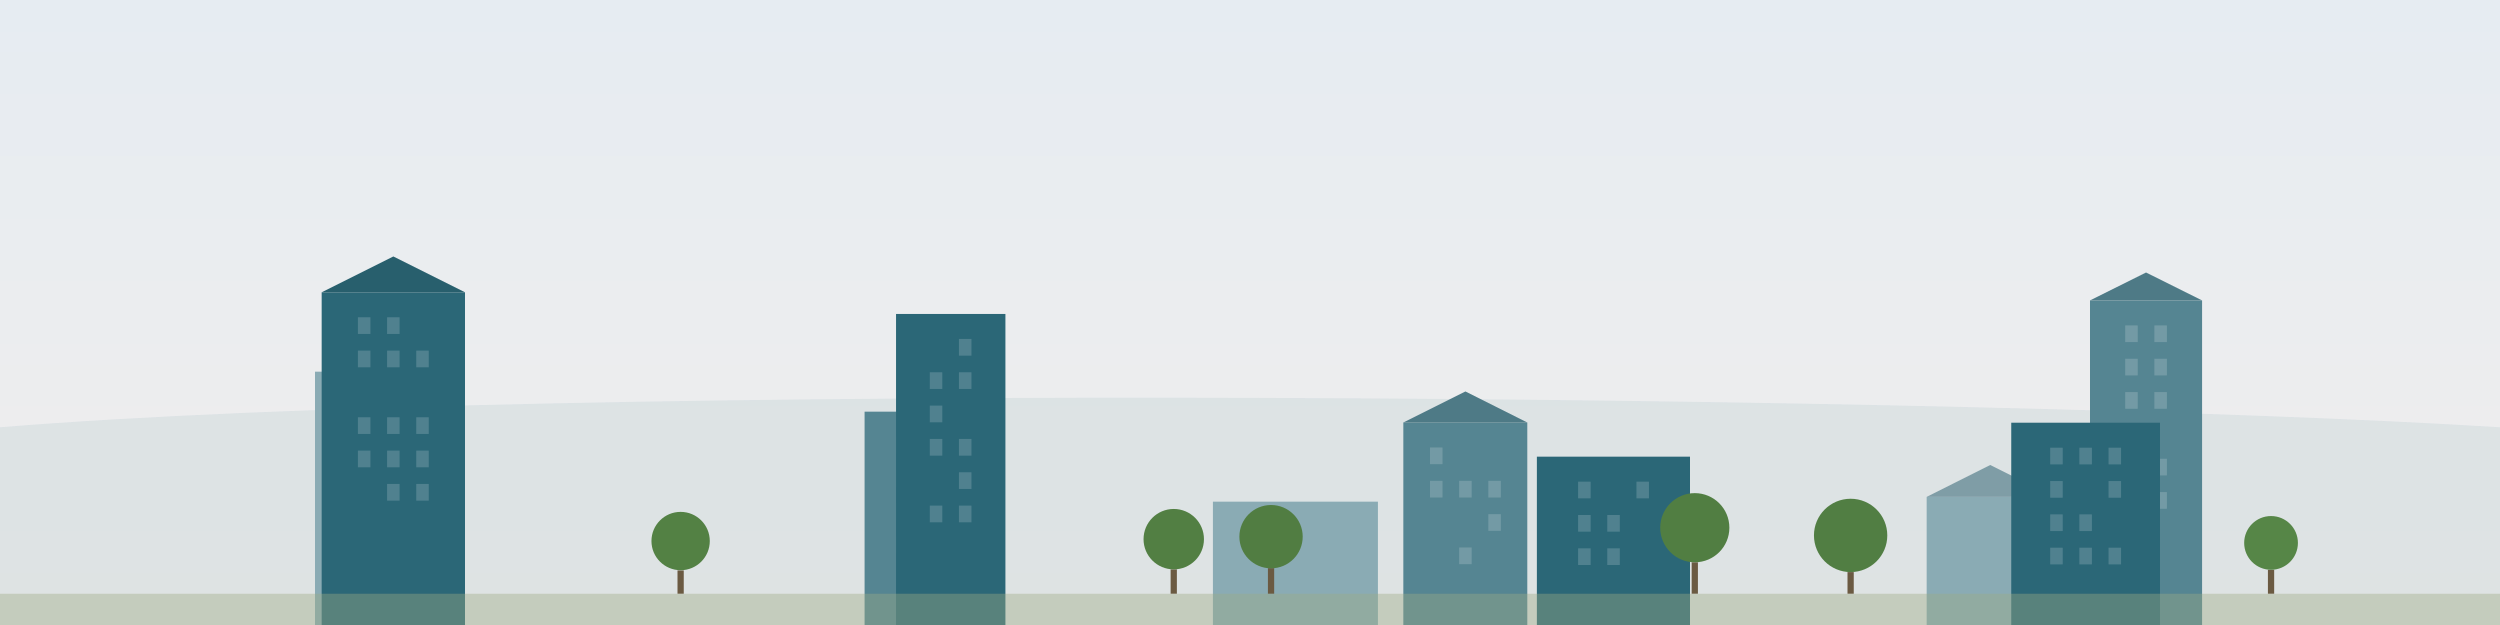
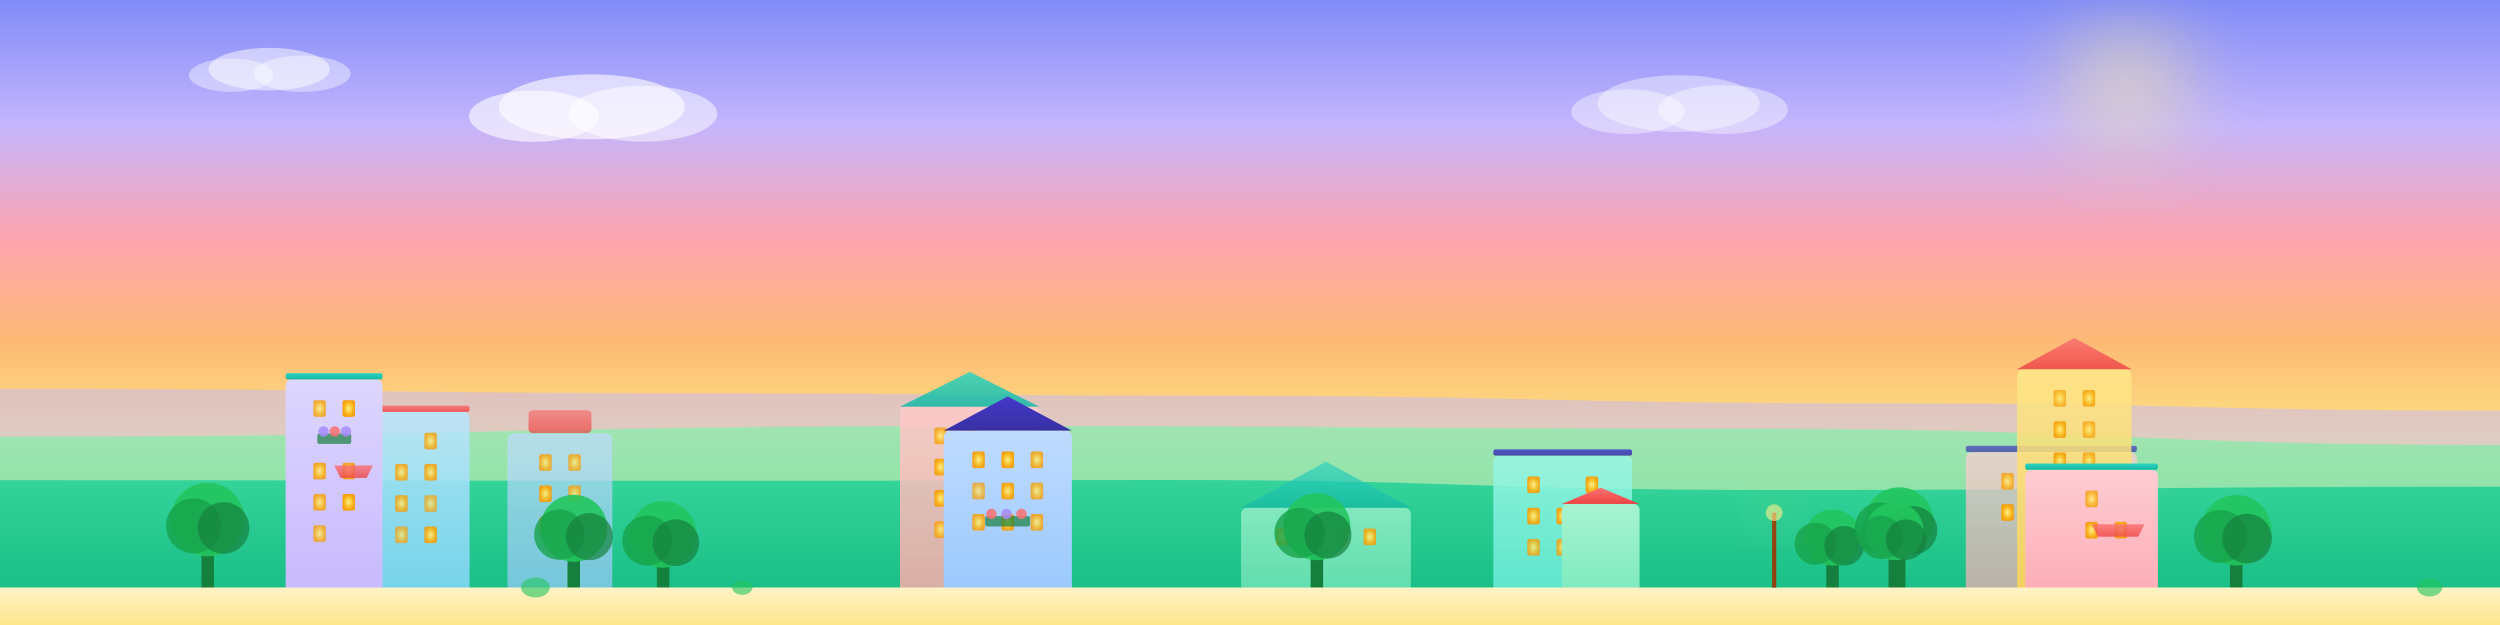
<svg xmlns="http://www.w3.org/2000/svg" viewBox="0 0 1200 300" width="1200" height="300">
  <defs>
    <linearGradient id="skyGrad" x1="0" y1="0" x2="0" y2="1">
-       <stop offset="0%" stop-color="#e6ecf2" />
-       <stop offset="100%" stop-color="#f0eeec" />
-     </linearGradient>
+       <stop offset="0%" stop-color="#818cf8" />
+       <stop offset="20%" stop-color="#c4b5fd" />
+       <stop offset="38%" stop-color="#fda4af" />
+       <stop offset="55%" stop-color="#fdba74" />
+       <stop offset="75%" stop-color="#fef08a" />
+       <stop offset="100%" stop-color="#fef9c3" />
+     </linearGradient>
+     <linearGradient id="bldg_coral" x1="0" y1="0" x2="0" y2="1">
+       <stop offset="0%" stop-color="#fecaca" />
+       <stop offset="100%" stop-color="#fca5a5" />
+     </linearGradient>
+     <linearGradient id="bldg_teal" x1="0" y1="0" x2="0" y2="1">
+       <stop offset="0%" stop-color="#99f6e4" />
+       <stop offset="100%" stop-color="#5eead4" />
+     </linearGradient>
+     <linearGradient id="bldg_amber" x1="0" y1="0" x2="0" y2="1">
+       <stop offset="0%" stop-color="#fde68a" />
+       <stop offset="100%" stop-color="#fcd34d" />
+     </linearGradient>
+     <linearGradient id="bldg_lavender" x1="0" y1="0" x2="0" y2="1">
+       <stop offset="0%" stop-color="#ddd6fe" />
+       <stop offset="100%" stop-color="#c4b5fd" />
+     </linearGradient>
+     <linearGradient id="bldg_blue" x1="0" y1="0" x2="0" y2="1">
+       <stop offset="0%" stop-color="#bfdbfe" />
+       <stop offset="100%" stop-color="#93c5fd" />
+     </linearGradient>
+     <linearGradient id="bldg_mint" x1="0" y1="0" x2="0" y2="1">
+       <stop offset="0%" stop-color="#a7f3d0" />
+       <stop offset="100%" stop-color="#6ee7b7" />
+     </linearGradient>
+     <linearGradient id="bldg_rose" x1="0" y1="0" x2="0" y2="1">
+       <stop offset="0%" stop-color="#fecdd3" />
+       <stop offset="100%" stop-color="#fda4af" />
+     </linearGradient>
+     <linearGradient id="bldg_sky" x1="0" y1="0" x2="0" y2="1">
+       <stop offset="0%" stop-color="#bae6fd" />
+       <stop offset="100%" stop-color="#7dd3fc" />
+     </linearGradient>
+     <linearGradient id="roof_navyRoof" x1="0" y1="0" x2="0" y2="1">
+       <stop offset="0%" stop-color="#4338ca" />
+       <stop offset="100%" stop-color="#3730a3" />
+     </linearGradient>
+     <linearGradient id="roof_coralRoof" x1="0" y1="0" x2="0" y2="1">
+       <stop offset="0%" stop-color="#f87171" />
+       <stop offset="100%" stop-color="#ef4444" />
+     </linearGradient>
+     <linearGradient id="roof_tealRoof" x1="0" y1="0" x2="0" y2="1">
+       <stop offset="0%" stop-color="#2dd4bf" />
+       <stop offset="100%" stop-color="#14b8a6" />
+     </linearGradient>
+     <radialGradient id="windowGlow" cx="50%" cy="50%" r="50%">
+       <stop offset="0%" stop-color="#fef08a" />
+       <stop offset="60%" stop-color="#fbbf24" />
+       <stop offset="100%" stop-color="#f59e0b" />
+     </radialGradient>
+     <linearGradient id="hillFar" x1="0" y1="0" x2="0" y2="1">
+       <stop offset="0%" stop-color="#c4b5fd" />
+       <stop offset="100%" stop-color="#a5b4fc" />
+     </linearGradient>
+     <linearGradient id="hillMid" x1="0" y1="0" x2="0" y2="1">
+       <stop offset="0%" stop-color="#86efac" />
+       <stop offset="100%" stop-color="#4ade80" />
+     </linearGradient>
+     <linearGradient id="hillNear" x1="0" y1="0" x2="0" y2="1">
+       <stop offset="0%" stop-color="#34d399" />
+       <stop offset="100%" stop-color="#10b981" />
+     </linearGradient>
+     <linearGradient id="hillDesertFar" x1="0" y1="0" x2="0" y2="1">
+       <stop offset="0%" stop-color="#fde68a" />
+       <stop offset="100%" stop-color="#fcd34d" />
+     </linearGradient>
+     <linearGradient id="hillDesertMid" x1="0" y1="0" x2="0" y2="1">
+       <stop offset="0%" stop-color="#fcd34d" />
+       <stop offset="100%" stop-color="#fbbf24" />
+     </linearGradient>
+     <linearGradient id="hillDesertNear" x1="0" y1="0" x2="0" y2="1">
+       <stop offset="0%" stop-color="#fbbf24" />
+       <stop offset="100%" stop-color="#f59e0b" />
+     </linearGradient>
+     <linearGradient id="groundGrad" x1="0" y1="0" x2="0" y2="1">
+       <stop offset="0%" stop-color="#fef3c7" />
+       <stop offset="100%" stop-color="#fde68a" />
+     </linearGradient>
+     <linearGradient id="waterGrad" x1="0" y1="0" x2="0" y2="1">
+       <stop offset="0%" stop-color="#bfdbfe" />
+       <stop offset="100%" stop-color="#93c5fd" />
+     </linearGradient>
+     <filter id="softGlow" x="-50%" y="-50%" width="200%" height="200%">
+       <feGaussianBlur in="SourceGraphic" stdDeviation="12" />
+     </filter>
  </defs>
  <rect width="1200" height="300" fill="url(#skyGrad)" />
-   <path d="M0 300 L0 205.1 C267.5 183.1, 951.4 189.5, 1200 205.1 L1200 300 Z" fill="#aac2c9" opacity="0.25" />
-   <rect x="151.2" y="178.4" width="62.7" height="121.6" fill="#8aabb4" />
-   <rect x="582.2" y="240.8" width="79.2" height="59.2" fill="#8aabb4" />
-   <rect x="924.8" y="238.5" width="61.1" height="61.5" fill="#8aabb4" />
-   <polygon points="924.8,238.5 955.3,223.2 985.9,238.5" fill="#7f9da6" />
-   <rect x="157.8" y="149.2" width="37.6" height="150.8" fill="#558592" />
-   <rect x="173.7" y="161.2" width="6" height="8" fill="#91b0b8" opacity="0.5" />
-   <rect x="173.7" y="177.2" width="6" height="8" fill="#91b0b8" opacity="0.5" />
-   <rect x="173.7" y="193.2" width="6" height="8" fill="#91b0b8" opacity="0.5" />
-   <rect x="173.7" y="225.2" width="6" height="8" fill="#91b0b8" opacity="0.5" />
-   <rect x="173.7" y="241.2" width="6" height="8" fill="#91b0b8" opacity="0.5" />
-   <rect x="415.0" y="197.6" width="50.5" height="102.4" fill="#558592" />
-   <rect x="430.3" y="209.6" width="6" height="8" fill="#91b0b8" opacity="0.5" />
-   <rect x="444.3" y="209.6" width="6" height="8" fill="#91b0b8" opacity="0.5" />
-   <rect x="430.3" y="225.6" width="6" height="8" fill="#91b0b8" opacity="0.5" />
-   <rect x="444.3" y="225.6" width="6" height="8" fill="#91b0b8" opacity="0.5" />
-   <rect x="430.3" y="241.6" width="6" height="8" fill="#91b0b8" opacity="0.5" />
-   <rect x="444.3" y="241.6" width="6" height="8" fill="#91b0b8" opacity="0.5" />
-   <rect x="430.3" y="257.6" width="6" height="8" fill="#91b0b8" opacity="0.5" />
-   <rect x="444.3" y="257.6" width="6" height="8" fill="#91b0b8" opacity="0.5" />
-   <rect x="444.3" y="273.6" width="6" height="8" fill="#91b0b8" opacity="0.5" />
-   <rect x="673.6" y="202.8" width="59.5" height="97.2" fill="#558592" />
-   <polygon points="673.6,202.8 703.4,187.9 733.1,202.8" fill="#4e7a86" />
-   <rect x="686.4" y="214.8" width="6" height="8" fill="#91b0b8" opacity="0.5" />
-   <rect x="686.4" y="230.8" width="6" height="8" fill="#91b0b8" opacity="0.5" />
-   <rect x="700.4" y="230.8" width="6" height="8" fill="#91b0b8" opacity="0.5" />
-   <rect x="714.4" y="230.8" width="6" height="8" fill="#91b0b8" opacity="0.5" />
-   <rect x="714.4" y="246.8" width="6" height="8" fill="#91b0b8" opacity="0.5" />
-   <rect x="700.4" y="262.8" width="6" height="8" fill="#91b0b8" opacity="0.5" />
-   <rect x="1003.2" y="144.2" width="53.8" height="155.8" fill="#558592" />
-   <polygon points="1003.2,144.2 1030.1,130.8 1057.0,144.2" fill="#4e7a86" />
-   <rect x="1020.1" y="156.2" width="6" height="8" fill="#91b0b8" opacity="0.5" />
-   <rect x="1034.1" y="156.2" width="6" height="8" fill="#91b0b8" opacity="0.5" />
-   <rect x="1020.1" y="172.2" width="6" height="8" fill="#91b0b8" opacity="0.5" />
-   <rect x="1034.1" y="172.2" width="6" height="8" fill="#91b0b8" opacity="0.5" />
-   <rect x="1020.1" y="188.2" width="6" height="8" fill="#91b0b8" opacity="0.5" />
-   <rect x="1034.1" y="188.2" width="6" height="8" fill="#91b0b8" opacity="0.5" />
-   <rect x="1020.1" y="220.2" width="6" height="8" fill="#91b0b8" opacity="0.5" />
-   <rect x="1034.1" y="220.2" width="6" height="8" fill="#91b0b8" opacity="0.5" />
-   <rect x="1034.1" y="236.2" width="6" height="8" fill="#91b0b8" opacity="0.5" />
-   <rect x="154.4" y="140.3" width="68.8" height="159.7" fill="#2b6777" />
-   <polygon points="154.4,140.3 188.8,123.1 223.2,140.3" fill="#285f6d" />
-   <rect x="171.8" y="152.3" width="6" height="8" fill="#759ca7" opacity="0.5" />
-   <rect x="185.8" y="152.3" width="6" height="8" fill="#759ca7" opacity="0.5" />
-   <rect x="171.8" y="168.3" width="6" height="8" fill="#759ca7" opacity="0.5" />
-   <rect x="185.8" y="168.3" width="6" height="8" fill="#759ca7" opacity="0.5" />
-   <rect x="199.8" y="168.3" width="6" height="8" fill="#759ca7" opacity="0.5" />
-   <rect x="171.8" y="200.3" width="6" height="8" fill="#759ca7" opacity="0.5" />
-   <rect x="185.8" y="200.3" width="6" height="8" fill="#759ca7" opacity="0.5" />
-   <rect x="199.8" y="200.3" width="6" height="8" fill="#759ca7" opacity="0.5" />
-   <rect x="171.8" y="216.3" width="6" height="8" fill="#759ca7" opacity="0.5" />
-   <rect x="185.8" y="216.3" width="6" height="8" fill="#759ca7" opacity="0.5" />
-   <rect x="199.8" y="216.3" width="6" height="8" fill="#759ca7" opacity="0.5" />
-   <rect x="185.8" y="232.3" width="6" height="8" fill="#759ca7" opacity="0.5" />
-   <rect x="199.8" y="232.3" width="6" height="8" fill="#759ca7" opacity="0.5" />
-   <rect x="430.1" y="150.7" width="52.5" height="149.3" fill="#2b6777" />
-   <rect x="460.3" y="162.7" width="6" height="8" fill="#759ca7" opacity="0.5" />
-   <rect x="446.3" y="178.7" width="6" height="8" fill="#759ca7" opacity="0.5" />
-   <rect x="460.3" y="178.7" width="6" height="8" fill="#759ca7" opacity="0.5" />
-   <rect x="446.3" y="194.7" width="6" height="8" fill="#759ca7" opacity="0.5" />
-   <rect x="446.3" y="210.7" width="6" height="8" fill="#759ca7" opacity="0.5" />
-   <rect x="460.3" y="210.7" width="6" height="8" fill="#759ca7" opacity="0.5" />
-   <rect x="460.3" y="226.7" width="6" height="8" fill="#759ca7" opacity="0.5" />
-   <rect x="446.3" y="242.7" width="6" height="8" fill="#759ca7" opacity="0.5" />
-   <rect x="460.3" y="242.7" width="6" height="8" fill="#759ca7" opacity="0.5" />
-   <rect x="737.7" y="219.2" width="73.5" height="80.8" fill="#2b6777" />
-   <rect x="757.5" y="231.2" width="6" height="8" fill="#759ca7" opacity="0.5" />
-   <rect x="785.5" y="231.2" width="6" height="8" fill="#759ca7" opacity="0.5" />
-   <rect x="757.5" y="247.2" width="6" height="8" fill="#759ca7" opacity="0.5" />
-   <rect x="771.5" y="247.2" width="6" height="8" fill="#759ca7" opacity="0.5" />
-   <rect x="757.5" y="263.2" width="6" height="8" fill="#759ca7" opacity="0.5" />
-   <rect x="771.5" y="263.2" width="6" height="8" fill="#759ca7" opacity="0.5" />
-   <rect x="965.4" y="202.9" width="71.4" height="97.1" fill="#2b6777" />
-   <rect x="984.1" y="214.9" width="6" height="8" fill="#759ca7" opacity="0.5" />
-   <rect x="998.1" y="214.9" width="6" height="8" fill="#759ca7" opacity="0.5" />
-   <rect x="1012.1" y="214.9" width="6" height="8" fill="#759ca7" opacity="0.5" />
-   <rect x="984.1" y="230.9" width="6" height="8" fill="#759ca7" opacity="0.5" />
-   <rect x="1012.1" y="230.9" width="6" height="8" fill="#759ca7" opacity="0.5" />
-   <rect x="984.1" y="246.9" width="6" height="8" fill="#759ca7" opacity="0.5" />
-   <rect x="998.1" y="246.9" width="6" height="8" fill="#759ca7" opacity="0.5" />
-   <rect x="984.1" y="262.9" width="6" height="8" fill="#759ca7" opacity="0.5" />
-   <rect x="998.1" y="262.9" width="6" height="8" fill="#759ca7" opacity="0.5" />
-   <rect x="1012.1" y="262.9" width="6" height="8" fill="#759ca7" opacity="0.5" />
-   <line x1="326.7" y1="285.0" x2="326.7" y2="273.8" stroke="#6b5a42" stroke-width="3" />
-   <circle cx="326.7" cy="259.7" r="14.0" fill="#538144" />
-   <line x1="610.1" y1="285.0" x2="610.1" y2="272.7" stroke="#6b5a42" stroke-width="3" />
-   <circle cx="610.1" cy="257.6" r="15.2" fill="#517d42" />
-   <line x1="888.3" y1="285.0" x2="888.3" y2="274.6" stroke="#6b5a42" stroke-width="3" />
-   <circle cx="888.3" cy="257.0" r="17.6" fill="#517e43" />
-   <line x1="1090.1" y1="285.0" x2="1090.1" y2="273.5" stroke="#6b5a42" stroke-width="3" />
-   <circle cx="1090.1" cy="260.6" r="12.9" fill="#568647" />
-   <line x1="813.5" y1="285.0" x2="813.5" y2="269.9" stroke="#6b5a42" stroke-width="3" />
-   <circle cx="813.5" cy="253.3" r="16.6" fill="#517e42" />
-   <line x1="563.4" y1="285.0" x2="563.4" y2="273.3" stroke="#6b5a42" stroke-width="3" />
-   <circle cx="563.4" cy="258.8" r="14.5" fill="#527f43" />
-   <rect x="0" y="285" width="1200" height="15" fill="#9aaa85" opacity="0.4" />
+   <circle cx="1020.7" cy="39.7" r="45" fill="#fef08a" opacity="0.12" filter="url(#softGlow)" />
+   <circle cx="1020.7" cy="39.7" r="30" fill="#fde68a" opacity="0.18" filter="url(#softGlow)" />
+   <circle cx="1020.7" cy="39.7" r="16" fill="#fef9c3" opacity="0.25" filter="url(#softGlow)" />
+   <ellipse cx="805.7" cy="49.7" rx="38.9" ry="13.6" fill="white" opacity="0.4" />
+   <ellipse cx="781.4" cy="53.6" rx="27.2" ry="10.7" fill="white" opacity="0.4" />
+   <ellipse cx="827.1" cy="52.6" rx="31.1" ry="11.7" fill="white" opacity="0.4" />
+   <ellipse cx="284.1" cy="51.3" rx="44.6" ry="15.6" fill="white" opacity="0.6" />
+   <ellipse cx="256.3" cy="55.8" rx="31.2" ry="12.3" fill="white" opacity="0.6" />
+   <ellipse cx="308.6" cy="54.6" rx="35.7" ry="13.4" fill="white" opacity="0.5" />
+   <ellipse cx="129.2" cy="33.2" rx="29.1" ry="10.2" fill="white" opacity="0.5" />
+   <ellipse cx="111.0" cy="36.1" rx="20.3" ry="8.0" fill="white" opacity="0.4" />
+   <ellipse cx="145.1" cy="35.4" rx="23.2" ry="8.7" fill="white" opacity="0.4" />
+   <path d="M0 300 L0.0 186.6 C174.7 186.6, 174.7 188.8, 349.5 188.8 C459.6 188.8, 459.6 189.9, 569.8 189.9 C738.3 189.9, 738.3 193.6, 906.7 193.6 C1053.4 193.6, 1053.4 197.1, 1200.0 197.1 L1200 300 Z" fill="url(#hillFar)" opacity="0.5" />
+   <path d="M0 300 L0.0 209.6 C238.6 209.6, 238.6 204.5, 477.3 204.5 C657.7 204.5, 657.7 205.8, 838.2 205.8 C1019.1 205.8, 1019.1 213.6, 1200.0 213.6 L1200 300 Z" fill="url(#hillMid)" opacity="0.7" />
+   <path d="M0 300 L0.0 230.5 C185.0 230.5, 185.0 230.8, 370.0 230.8 C463.9 230.8, 463.9 230.4, 557.8 230.4 C705.8 230.4, 705.8 235.2, 853.7 235.2 C1026.9 235.2, 1026.9 233.6, 1200.0 233.6 L1200 300 Z" fill="url(#hillNear)" opacity="1" />
+   <rect x="243.6" y="208.0" width="50.3" height="92.0" rx="3" fill="url(#bldg_blue)" opacity="0.7" />
+   <rect x="253.7" y="196.9" width="30.2" height="11.0" rx="2" fill="url(#roof_coralRoof)" opacity="0.7" />
+   <rect x="258.8" y="218.0" width="6" height="8" rx="1" fill="url(#windowGlow)" opacity="0.82" />
+   <rect x="272.8" y="218.0" width="6" height="8" rx="1" fill="url(#windowGlow)" opacity="0.778" />
+   <rect x="258.8" y="233.0" width="6" height="8" rx="1" fill="url(#windowGlow)" opacity="0.931" />
+   <rect x="272.8" y="233.0" width="6" height="8" rx="1" fill="url(#windowGlow)" opacity="0.778" />
+   <rect x="258.8" y="248.0" width="6" height="8" rx="1" fill="url(#windowGlow)" opacity="0.716" />
+   <rect x="272.8" y="248.0" width="6" height="8" rx="1" fill="url(#windowGlow)" opacity="0.912" />
+   <rect x="595.7" y="243.7" width="81.5" height="56.3" rx="3" fill="url(#bldg_mint)" opacity="0.7" />
+   <polygon points="595.7,243.7 636.5,221.6 677.3,243.7" fill="url(#roof_tealRoof)" opacity="0.7" />
+   <rect x="612.5" y="253.7" width="6" height="8" rx="1" fill="url(#windowGlow)" opacity="0.83" />
+   <rect x="640.5" y="253.7" width="6" height="8" rx="1" fill="url(#windowGlow)" opacity="0.724" />
+   <rect x="654.5" y="253.7" width="6" height="8" rx="1" fill="url(#windowGlow)" opacity="0.872" />
+   <rect x="943.6" y="217.0" width="82.1" height="83.0" rx="3" fill="url(#bldg_rose)" opacity="0.7" />
+   <rect x="943.6" y="214.0" width="82.1" height="3" rx="1" fill="url(#roof_navyRoof)" opacity="0.7" />
+   <rect x="960.6" y="227.0" width="6" height="8" rx="1" fill="url(#windowGlow)" opacity="0.809" />
+   <rect x="974.6" y="227.0" width="6" height="8" rx="1" fill="url(#windowGlow)" opacity="0.77" />
+   <rect x="988.6" y="227.0" width="6" height="8" rx="1" fill="url(#windowGlow)" opacity="0.999" />
+   <rect x="1002.6" y="227.0" width="6" height="8" rx="1" fill="url(#windowGlow)" opacity="0.765" />
+   <rect x="960.6" y="242.0" width="6" height="8" rx="1" fill="url(#windowGlow)" opacity="0.988" />
+   <rect x="974.6" y="242.0" width="6" height="8" rx="1" fill="url(#windowGlow)" opacity="0.808" />
+   <rect x="1002.6" y="242.0" width="6" height="8" rx="1" fill="url(#windowGlow)" opacity="0.995" />
+   <rect x="974.6" y="257.0" width="6" height="8" rx="1" fill="url(#windowGlow)" opacity="0.83" />
+   <rect x="988.6" y="257.0" width="6" height="8" rx="1" fill="url(#windowGlow)" opacity="0.86" />
+   <rect x="1002.6" y="257.0" width="6" height="8" rx="1" fill="url(#windowGlow)" opacity="0.768" />
+   <rect x="160.0" y="197.7" width="65.4" height="102.3" rx="3" fill="url(#bldg_sky)" opacity="0.85" />
+   <rect x="160.0" y="194.7" width="65.4" height="3" rx="1" fill="url(#roof_coralRoof)" opacity="0.85" />
+   <rect x="175.7" y="207.7" width="6" height="8" rx="1" fill="url(#windowGlow)" opacity="0.901" />
+   <rect x="203.7" y="207.7" width="6" height="8" rx="1" fill="url(#windowGlow)" opacity="0.82" />
+   <rect x="189.7" y="222.7" width="6" height="8" rx="1" fill="url(#windowGlow)" opacity="0.833" />
+   <rect x="203.7" y="222.7" width="6" height="8" rx="1" fill="url(#windowGlow)" opacity="0.855" />
+   <rect x="175.7" y="237.7" width="6" height="8" rx="1" fill="url(#windowGlow)" opacity="0.804" />
+   <rect x="189.7" y="237.7" width="6" height="8" rx="1" fill="url(#windowGlow)" opacity="0.809" />
+   <rect x="203.7" y="237.7" width="6" height="8" rx="1" fill="url(#windowGlow)" opacity="0.709" />
+   <rect x="175.7" y="252.7" width="6" height="8" rx="1" fill="url(#windowGlow)" opacity="0.819" />
+   <rect x="189.7" y="252.7" width="6" height="8" rx="1" fill="url(#windowGlow)" opacity="0.721" />
+   <rect x="203.7" y="252.7" width="6" height="8" rx="1" fill="url(#windowGlow)" opacity="0.908" />
+   <rect x="432.0" y="195.2" width="66.9" height="104.8" rx="3" fill="url(#bldg_coral)" opacity="0.85" />
+   <polygon points="432.0,195.2 465.5,178.5 498.9,195.2" fill="url(#roof_tealRoof)" opacity="0.85" />
+   <rect x="448.5" y="205.2" width="6" height="8" rx="1" fill="url(#windowGlow)" opacity="0.814" />
+   <rect x="462.5" y="205.2" width="6" height="8" rx="1" fill="url(#windowGlow)" opacity="0.959" />
+   <rect x="448.5" y="220.2" width="6" height="8" rx="1" fill="url(#windowGlow)" opacity="0.949" />
+   <rect x="462.5" y="220.2" width="6" height="8" rx="1" fill="url(#windowGlow)" opacity="0.744" />
+   <rect x="476.5" y="220.2" width="6" height="8" rx="1" fill="url(#windowGlow)" opacity="0.954" />
+   <rect x="448.5" y="235.2" width="6" height="8" rx="1" fill="url(#windowGlow)" opacity="0.954" />
+   <rect x="462.5" y="235.2" width="6" height="8" rx="1" fill="url(#windowGlow)" opacity="0.826" />
+   <rect x="476.5" y="235.2" width="6" height="8" rx="1" fill="url(#windowGlow)" opacity="0.819" />
+   <rect x="448.5" y="250.2" width="6" height="8" rx="1" fill="url(#windowGlow)" opacity="0.814" />
+   <rect x="462.5" y="250.2" width="6" height="8" rx="1" fill="url(#windowGlow)" opacity="0.905" />
+   <rect x="716.8" y="218.7" width="66.6" height="81.3" rx="3" fill="url(#bldg_teal)" opacity="0.85" />
+   <rect x="716.8" y="215.7" width="66.6" height="3" rx="1" fill="url(#roof_navyRoof)" opacity="0.85" />
+   <rect x="733.1" y="228.7" width="6" height="8" rx="1" fill="url(#windowGlow)" opacity="0.933" />
+   <rect x="761.1" y="228.7" width="6" height="8" rx="1" fill="url(#windowGlow)" opacity="0.961" />
+   <rect x="733.1" y="243.7" width="6" height="8" rx="1" fill="url(#windowGlow)" opacity="0.928" />
+   <rect x="747.1" y="243.7" width="6" height="8" rx="1" fill="url(#windowGlow)" opacity="0.95" />
+   <rect x="761.1" y="243.7" width="6" height="8" rx="1" fill="url(#windowGlow)" opacity="0.841" />
+   <rect x="733.1" y="258.7" width="6" height="8" rx="1" fill="url(#windowGlow)" opacity="0.812" />
+   <rect x="747.1" y="258.7" width="6" height="8" rx="1" fill="url(#windowGlow)" opacity="0.824" />
+   <rect x="761.1" y="258.7" width="6" height="8" rx="1" fill="url(#windowGlow)" opacity="0.719" />
+   <path d="M750.1 247.1 L776.7 247.1 L773.7 253.1 L753.1 253.1 Z" fill="url(#roof_tealRoof)" opacity="0.68" />
+   <rect x="968.2" y="177.2" width="54.9" height="122.8" rx="3" fill="url(#bldg_amber)" opacity="0.85" />
+   <polygon points="968.2,177.2 995.7,162.2 1023.1,177.2" fill="url(#roof_coralRoof)" opacity="0.85" />
+   <rect x="985.7" y="187.2" width="6" height="8" rx="1" fill="url(#windowGlow)" opacity="0.716" />
+   <rect x="999.7" y="187.2" width="6" height="8" rx="1" fill="url(#windowGlow)" opacity="0.82" />
+   <rect x="985.7" y="202.2" width="6" height="8" rx="1" fill="url(#windowGlow)" opacity="0.9" />
+   <rect x="999.7" y="202.2" width="6" height="8" rx="1" fill="url(#windowGlow)" opacity="0.728" />
+   <rect x="985.7" y="217.2" width="6" height="8" rx="1" fill="url(#windowGlow)" opacity="0.925" />
+   <rect x="999.7" y="217.2" width="6" height="8" rx="1" fill="url(#windowGlow)" opacity="0.787" />
+   <rect x="985.7" y="232.2" width="6" height="8" rx="1" fill="url(#windowGlow)" opacity="0.725" />
+   <rect x="985.7" y="247.2" width="6" height="8" rx="1" fill="url(#windowGlow)" opacity="0.987" />
+   <rect x="999.7" y="247.2" width="6" height="8" rx="1" fill="url(#windowGlow)" opacity="0.822" />
+   <rect x="137.1" y="182.1" width="46.5" height="117.9" rx="3" fill="url(#bldg_lavender)" opacity="1" />
+   <rect x="137.1" y="179.1" width="46.5" height="3" rx="1" fill="url(#roof_tealRoof)" opacity="1" />
+   <rect x="150.4" y="192.1" width="6" height="8" rx="1" fill="url(#windowGlow)" opacity="0.809" />
+   <rect x="164.4" y="192.1" width="6" height="8" rx="1" fill="url(#windowGlow)" opacity="0.989" />
+   <rect x="150.4" y="222.1" width="6" height="8" rx="1" fill="url(#windowGlow)" opacity="0.88" />
+   <rect x="164.4" y="222.1" width="6" height="8" rx="1" fill="url(#windowGlow)" opacity="0.893" />
+   <rect x="150.4" y="237.1" width="6" height="8" rx="1" fill="url(#windowGlow)" opacity="0.84" />
+   <rect x="164.4" y="237.1" width="6" height="8" rx="1" fill="url(#windowGlow)" opacity="0.981" />
+   <rect x="150.4" y="252.1" width="6" height="8" rx="1" fill="url(#windowGlow)" opacity="0.782" />
+   <rect x="155.4" y="284.0" width="10" height="16" rx="2" fill="url(#roof_navyRoof)" opacity="0.8" />
+   <rect x="157.4" y="287.0" width="6" height="10" rx="1" fill="url(#windowGlow)" opacity="0.45" />
+   <path d="M160.4 223.4 L179.0 223.4 L176.0 229.4 L163.4 229.4 Z" fill="url(#roof_coralRoof)" opacity="0.8" />
+   <rect x="152.3" y="208.1" width="16.3" height="5" rx="1" fill="#15803d" opacity="0.7" />
+   <circle cx="155.3" cy="207.1" r="2.5" fill="#a78bfa" opacity="0.85" />
+   <circle cx="160.7" cy="207.1" r="2.5" fill="#f87171" opacity="0.85" />
+   <circle cx="166.1" cy="207.1" r="2.5" fill="#a78bfa" opacity="0.85" />
+   <rect x="453.0" y="206.7" width="61.5" height="93.3" rx="3" fill="url(#bldg_blue)" opacity="1" />
+   <polygon points="453.0,206.7 483.7,190.3 514.4,206.7" fill="url(#roof_navyRoof)" opacity="1" />
+   <rect x="466.7" y="216.7" width="6" height="8" rx="1" fill="url(#windowGlow)" opacity="0.944" />
+   <rect x="480.7" y="216.7" width="6" height="8" rx="1" fill="url(#windowGlow)" opacity="0.992" />
+   <rect x="494.7" y="216.7" width="6" height="8" rx="1" fill="url(#windowGlow)" opacity="0.845" />
+   <rect x="466.7" y="231.7" width="6" height="8" rx="1" fill="url(#windowGlow)" opacity="0.74" />
+   <rect x="480.7" y="231.7" width="6" height="8" rx="1" fill="url(#windowGlow)" opacity="0.958" />
+   <rect x="494.7" y="231.7" width="6" height="8" rx="1" fill="url(#windowGlow)" opacity="0.804" />
+   <rect x="466.7" y="246.7" width="6" height="8" rx="1" fill="url(#windowGlow)" opacity="0.854" />
+   <rect x="480.7" y="246.7" width="6" height="8" rx="1" fill="url(#windowGlow)" opacity="0.964" />
+   <rect x="494.7" y="246.7" width="6" height="8" rx="1" fill="url(#windowGlow)" opacity="0.83" />
+   <rect x="478.7" y="284.0" width="10" height="16" rx="2" fill="url(#roof_navyRoof)" opacity="0.8" />
+   <rect x="480.7" y="287.0" width="6" height="10" rx="1" fill="url(#windowGlow)" opacity="0.45" />
+   <rect x="472.9" y="247.7" width="21.5" height="5" rx="1" fill="#15803d" opacity="0.7" />
+   <circle cx="475.9" cy="246.7" r="2.5" fill="#f87171" opacity="0.85" />
+   <circle cx="483.1" cy="246.7" r="2.5" fill="#a78bfa" opacity="0.85" />
+   <circle cx="490.3" cy="246.7" r="2.5" fill="#f87171" opacity="0.85" />
+   <rect x="749.7" y="241.9" width="37.3" height="58.1" rx="3" fill="url(#bldg_mint)" opacity="1" />
+   <polygon points="749.7,241.9 768.3,234.1 787.0,241.9" fill="url(#roof_coralRoof)" opacity="1" />
+   <rect x="763.3" y="284.0" width="10" height="16" rx="2" fill="url(#roof_navyRoof)" opacity="0.8" />
+   <rect x="765.3" y="287.0" width="6" height="10" rx="1" fill="url(#windowGlow)" opacity="0.45" />
+   <rect x="972.1" y="225.5" width="63.7" height="74.5" rx="3" fill="url(#bldg_rose)" opacity="1" />
+   <rect x="972.1" y="222.5" width="63.7" height="3" rx="1" fill="url(#roof_tealRoof)" opacity="1" />
+   <rect x="1001.0" y="235.5" width="6" height="8" rx="1" fill="url(#windowGlow)" opacity="0.802" />
+   <rect x="1001.0" y="250.5" width="6" height="8" rx="1" fill="url(#windowGlow)" opacity="0.948" />
+   <rect x="1015.0" y="250.5" width="6" height="8" rx="1" fill="url(#windowGlow)" opacity="0.937" />
+   <rect x="999.0" y="284.0" width="10" height="16" rx="2" fill="url(#roof_navyRoof)" opacity="0.8" />
+   <rect x="1001.0" y="287.0" width="6" height="10" rx="1" fill="url(#windowGlow)" opacity="0.45" />
+   <path d="M1004.0 251.6 L1029.4 251.6 L1026.4 257.6 L1007.0 257.6 Z" fill="url(#roof_coralRoof)" opacity="0.8" />
+   <rect x="315.3" y="268.6" width="6" height="16.4" rx="2" fill="#15803d" />
+   <circle cx="318.3" cy="256.5" r="16.0" fill="#22c55e" opacity="0.9" />
+   <circle cx="310.7" cy="259.5" r="12.0" fill="#16a34a" opacity="0.8" />
+   <circle cx="324.4" cy="260.5" r="11.2" fill="#15803d" opacity="0.7" />
+   <rect x="629.1" y="264.9" width="6" height="20.1" rx="2" fill="#15803d" />
+   <circle cx="632.1" cy="252.8" r="16.1" fill="#22c55e" opacity="0.9" />
+   <circle cx="623.8" cy="255.8" r="12.1" fill="#16a34a" opacity="0.8" />
+   <circle cx="637.4" cy="256.8" r="11.3" fill="#15803d" opacity="0.7" />
+   <rect x="876.6" y="267.5" width="6" height="17.5" rx="2" fill="#15803d" />
+   <circle cx="879.6" cy="258.0" r="13.5" fill="#22c55e" opacity="0.9" />
+   <circle cx="871.5" cy="261.0" r="10.1" fill="#16a34a" opacity="0.8" />
+   <circle cx="885.2" cy="262.0" r="9.5" fill="#15803d" opacity="0.7" />
+   <rect x="96.7" y="263.1" width="6" height="21.9" rx="2" fill="#15803d" />
+   <circle cx="99.7" cy="249.4" r="17.7" fill="#22c55e" opacity="0.9" />
+   <circle cx="92.9" cy="252.4" r="13.2" fill="#16a34a" opacity="0.8" />
+   <circle cx="107.3" cy="253.4" r="12.4" fill="#15803d" opacity="0.7" />
+   <rect x="1070.4" y="267.5" width="6" height="17.5" rx="2" fill="#15803d" />
+   <circle cx="1073.4" cy="254.5" r="16.9" fill="#22c55e" opacity="0.9" />
+   <circle cx="1065.8" cy="257.5" r="12.7" fill="#16a34a" opacity="0.8" />
+   <circle cx="1078.6" cy="258.5" r="11.9" fill="#15803d" opacity="0.7" />
+   <rect x="908.6" y="263.1" width="6" height="21.9" rx="2" fill="#15803d" />
+   <circle cx="911.6" cy="250.5" r="16.6" fill="#22c55e" opacity="0.9" />
+   <circle cx="902.7" cy="253.5" r="12.4" fill="#16a34a" opacity="0.8" />
+   <circle cx="918.3" cy="254.5" r="11.6" fill="#15803d" opacity="0.7" />
+   <rect x="272.4" y="265.7" width="6" height="19.3" rx="2" fill="#15803d" />
+   <circle cx="275.4" cy="253.6" r="16.1" fill="#22c55e" opacity="0.9" />
+   <circle cx="268.5" cy="256.6" r="12.1" fill="#16a34a" opacity="0.8" />
+   <circle cx="282.9" cy="257.6" r="11.3" fill="#15803d" opacity="0.7" />
+   <rect x="906.5" y="264.9" width="6" height="20.1" rx="2" fill="#15803d" />
+   <circle cx="909.5" cy="255.0" r="13.9" fill="#22c55e" opacity="0.9" />
+   <circle cx="903.0" cy="258.0" r="10.4" fill="#16a34a" opacity="0.8" />
+   <circle cx="914.9" cy="259.0" r="9.7" fill="#15803d" opacity="0.7" />
+   <rect x="0" y="282" width="1200" height="18" fill="url(#groundGrad)" />
+   <line x1="851.6" y1="282.0" x2="851.6" y2="246.1" stroke="#92400e" stroke-width="2" />
+   <circle cx="851.6" cy="246.1" r="4" fill="#fef08a" opacity="0.6" />
+   <circle cx="851.6" cy="246.1" r="8" fill="#fef08a" opacity="0.15" filter="url(#softGlow)" />
+   <ellipse cx="1166.2" cy="282.0" rx="6.1" ry="4.3" fill="#22c55e" opacity="0.6" />
+   <ellipse cx="356.3" cy="282.0" rx="4.9" ry="3.5" fill="#22c55e" opacity="0.6" />
+   <ellipse cx="257.0" cy="282.0" rx="6.9" ry="4.8" fill="#22c55e" opacity="0.6" />
</svg>
